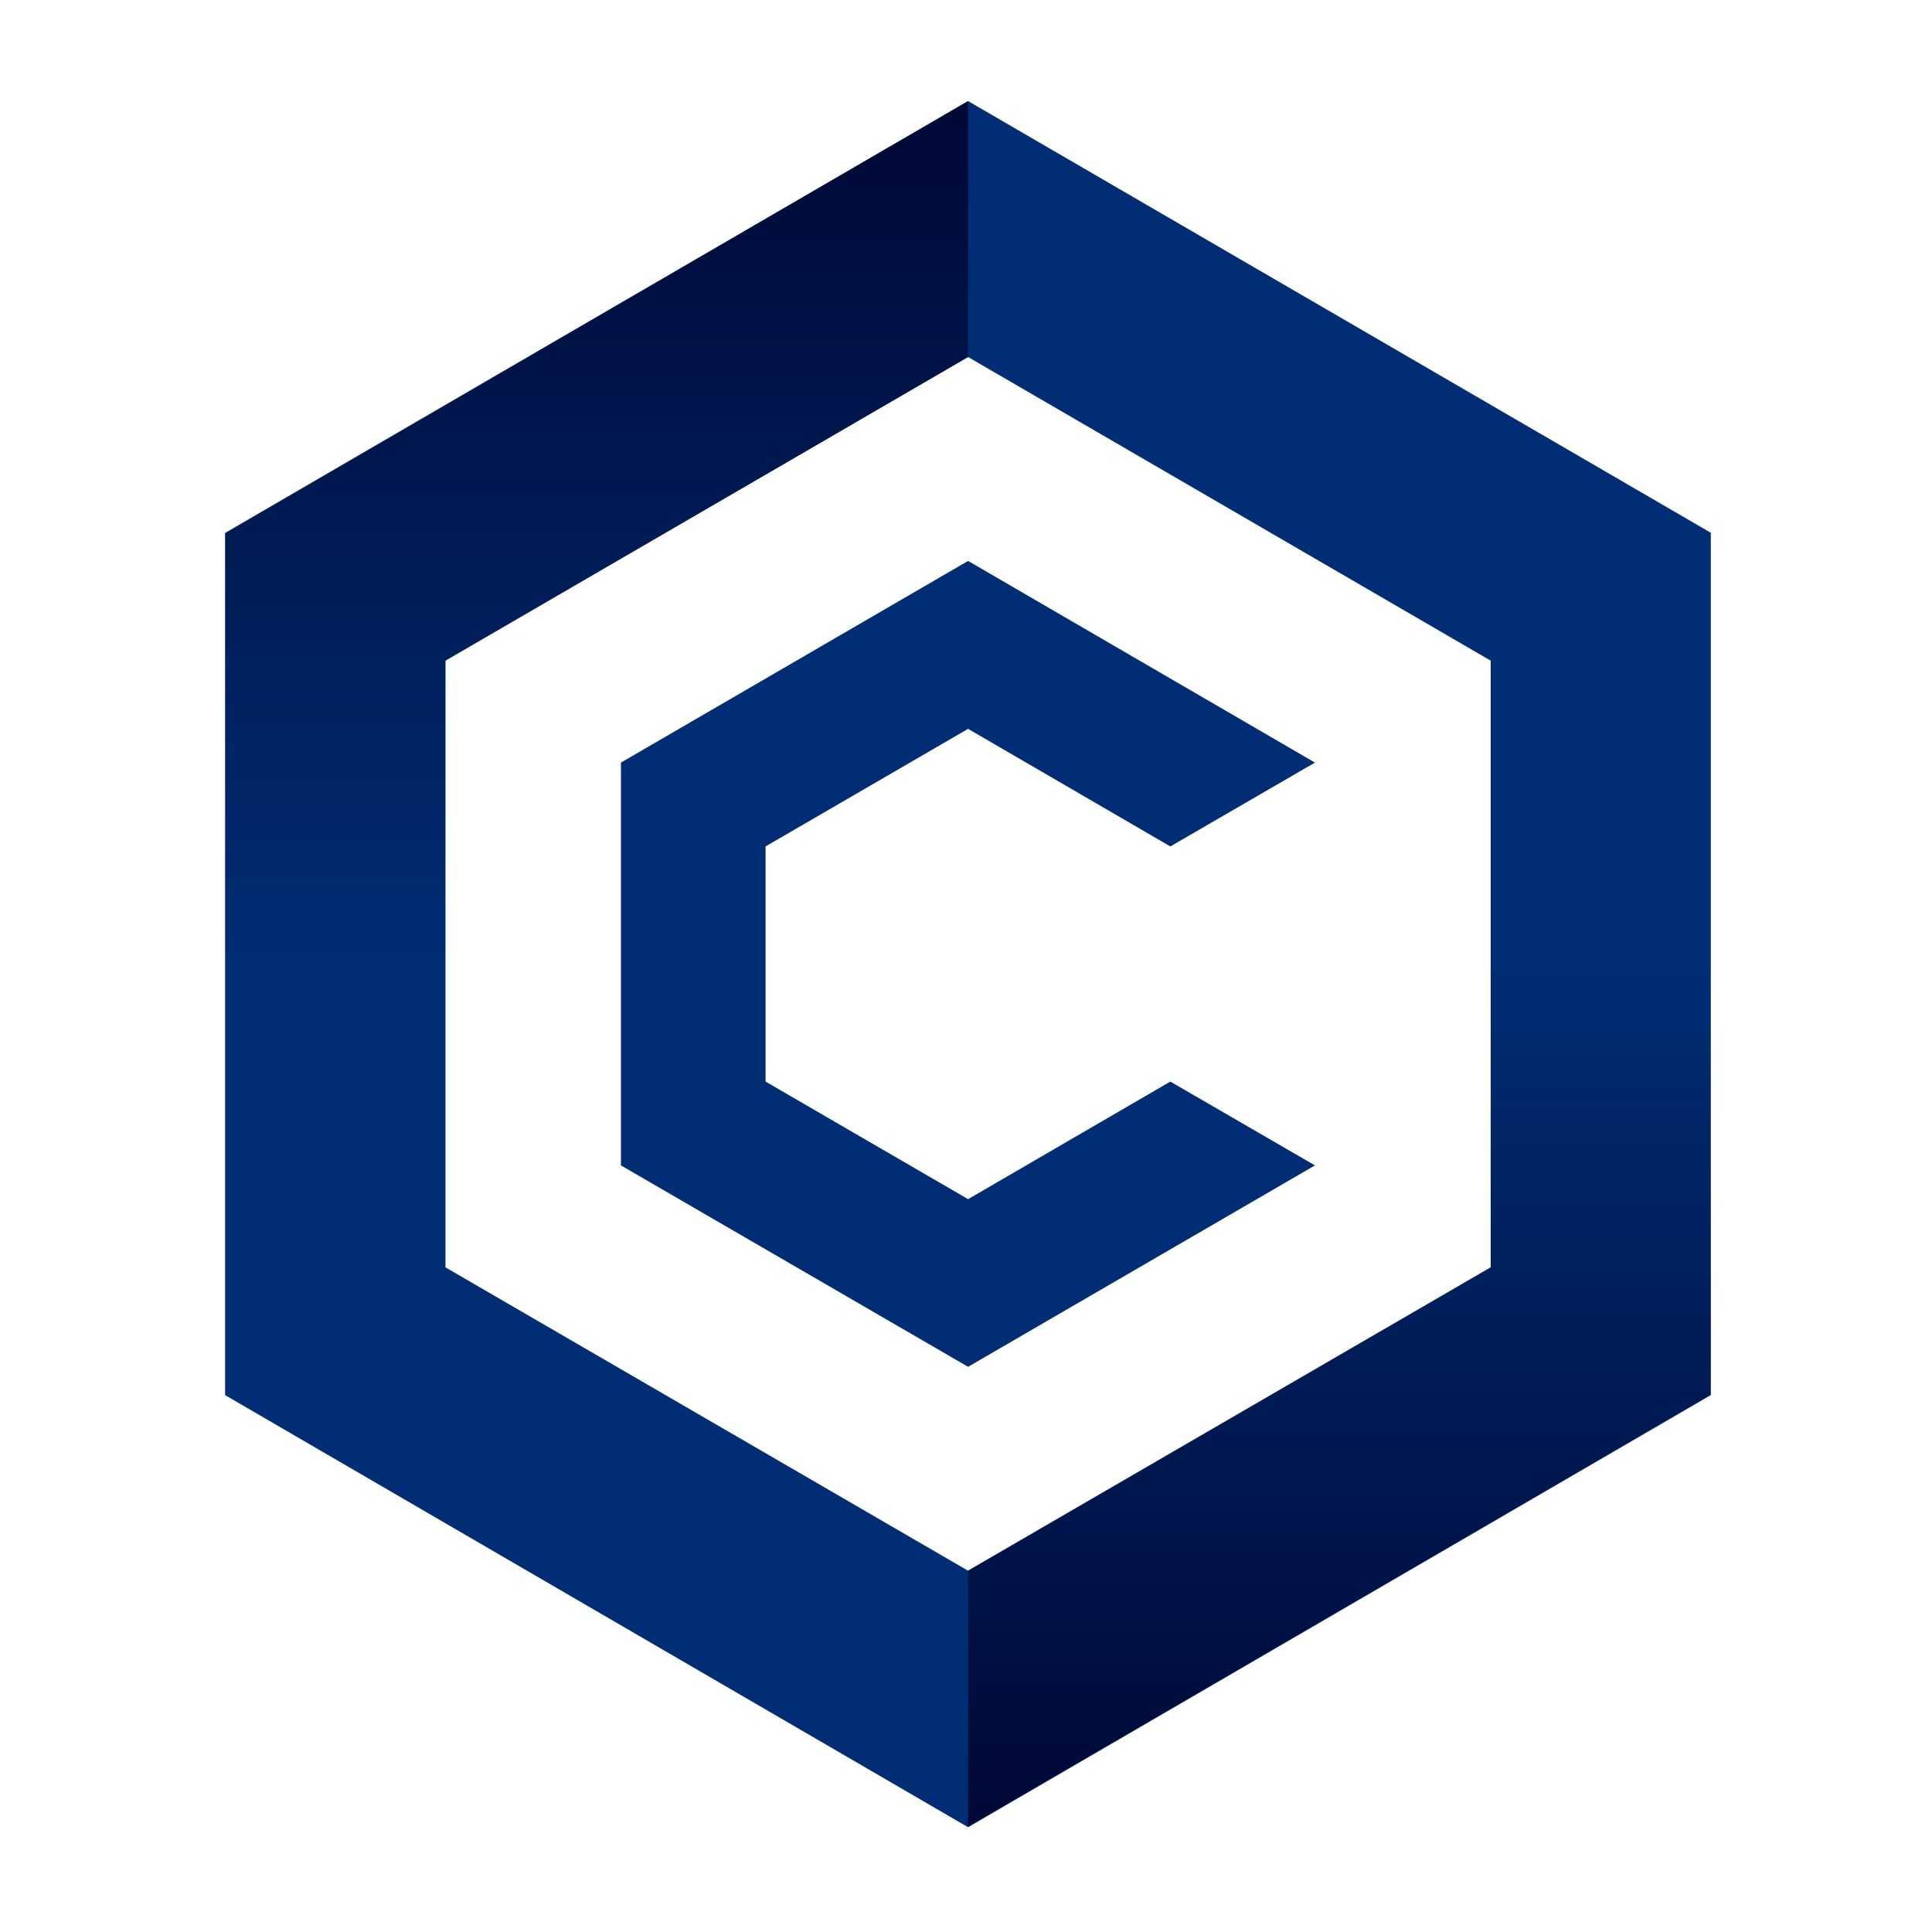
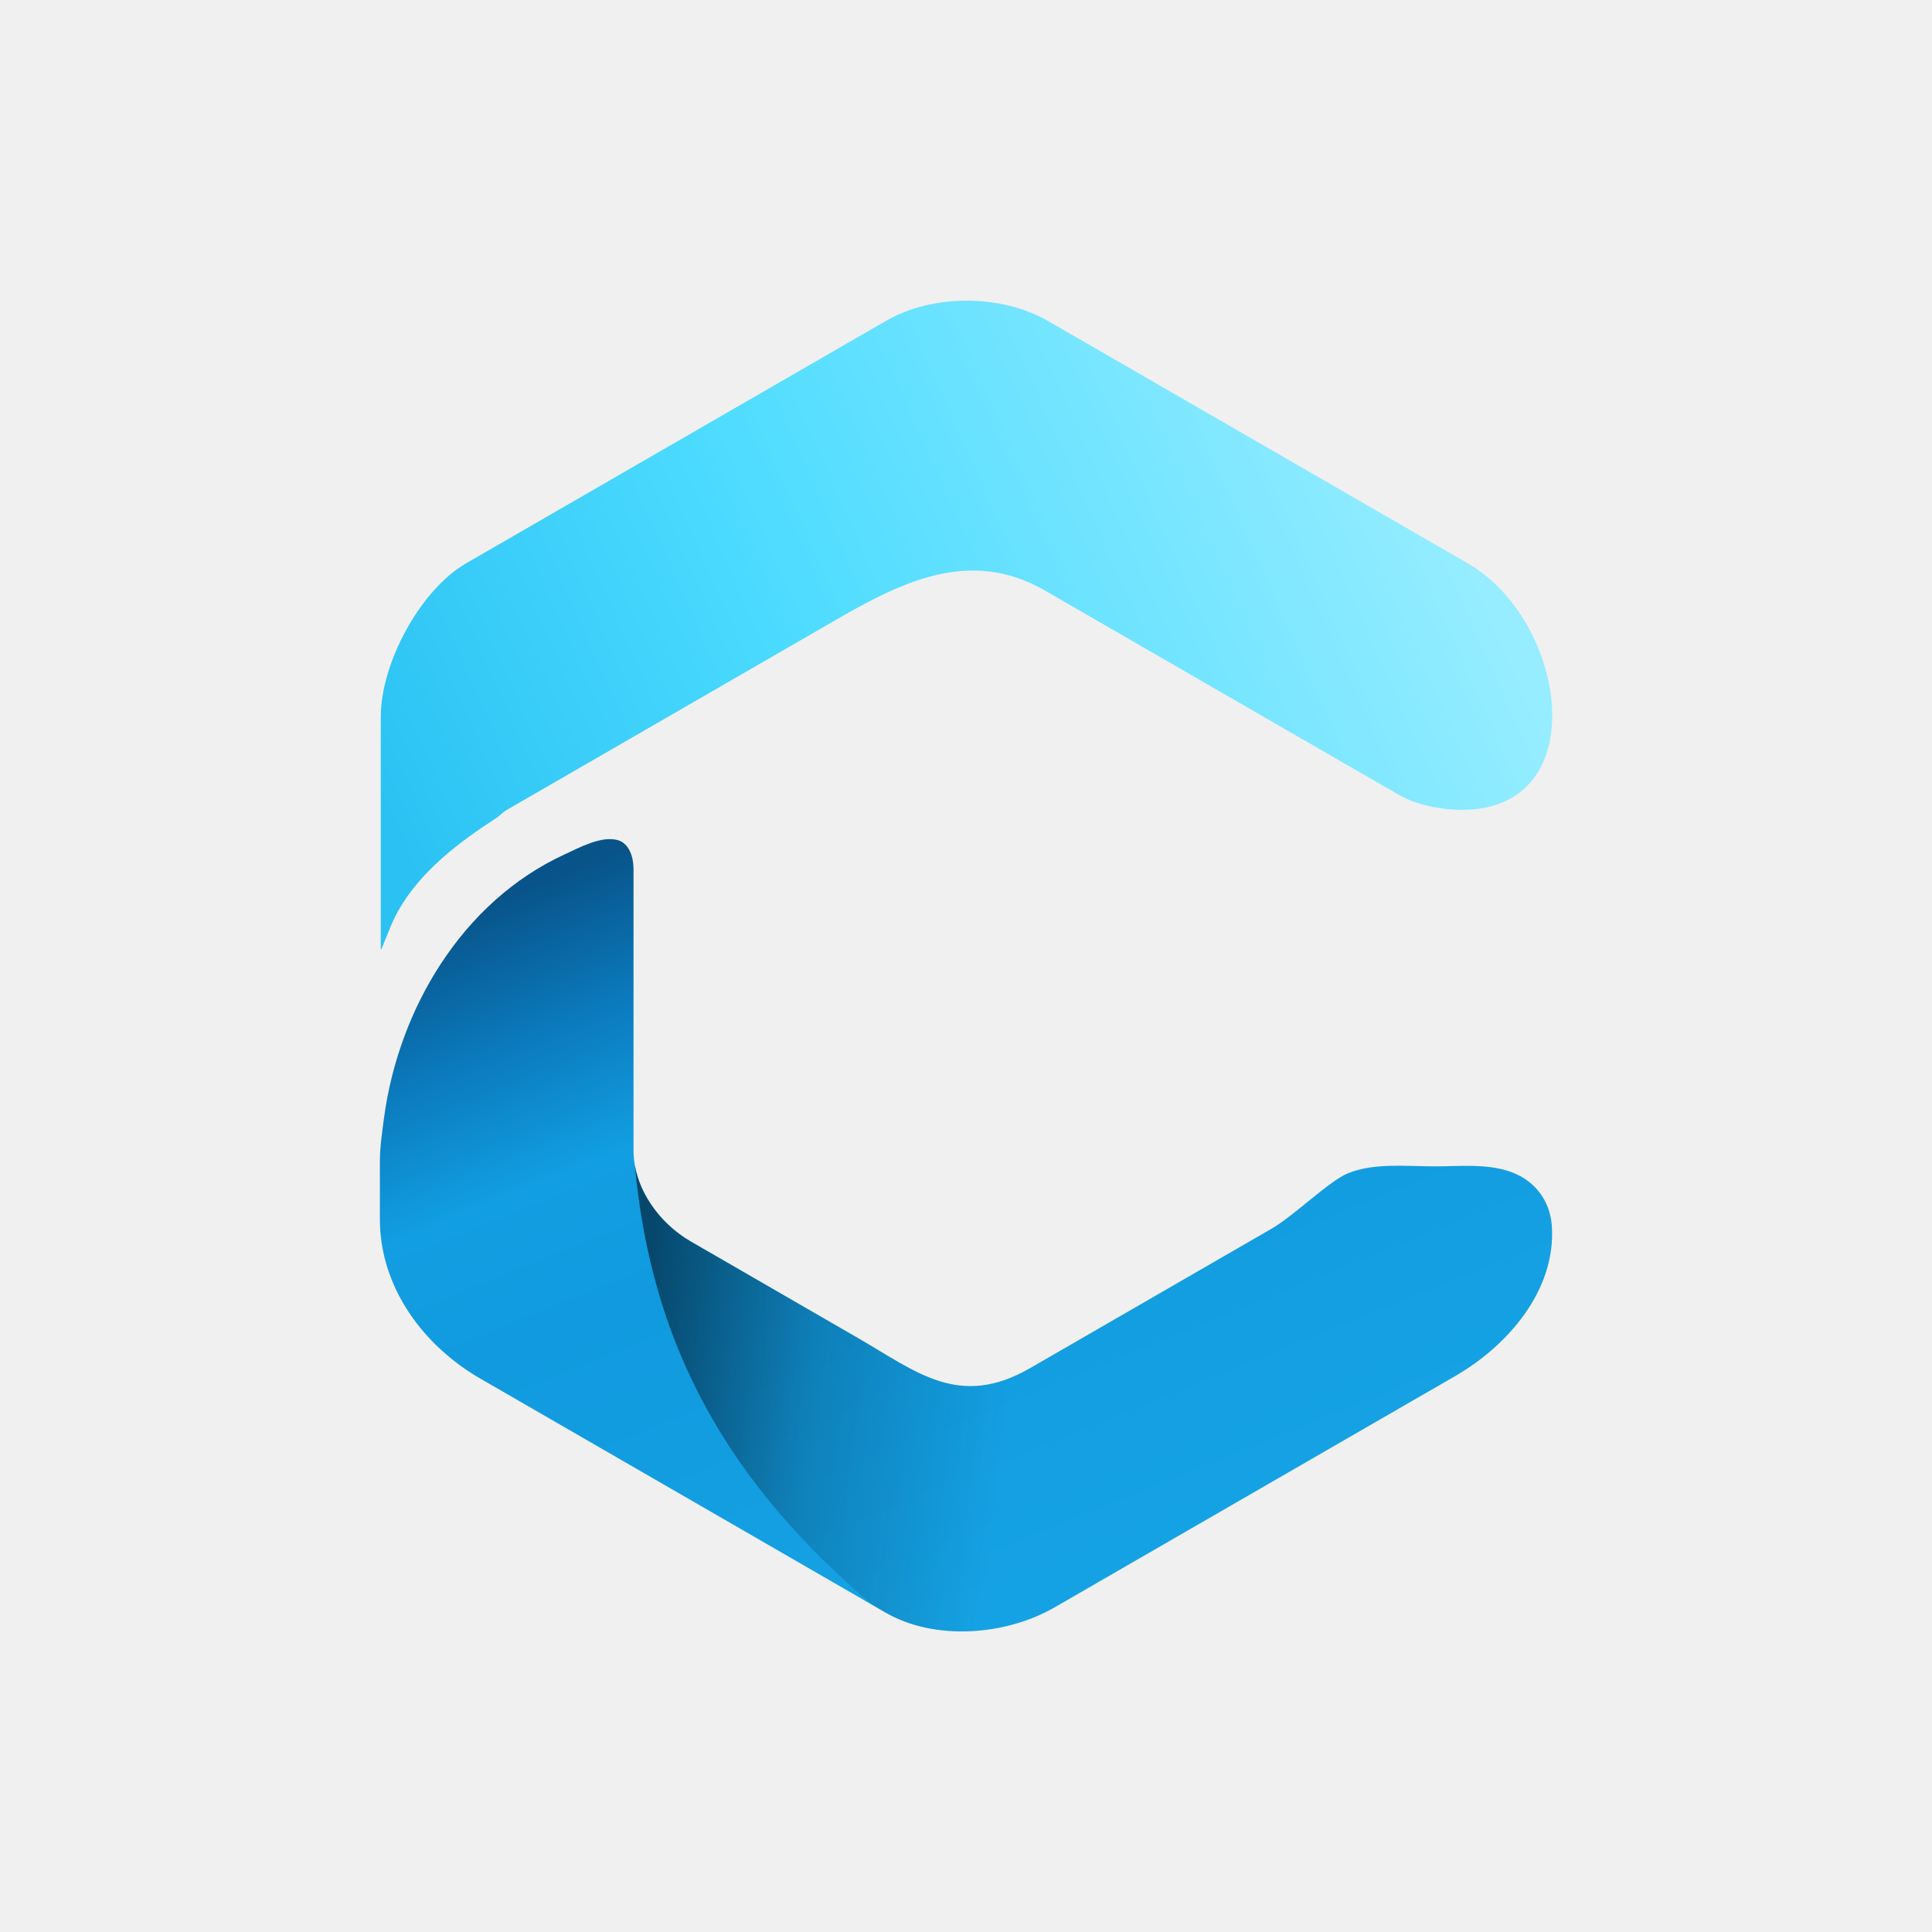
- <svg xmlns="http://www.w3.org/2000/svg" width="250" height="250" viewBox="0 0 250 250" fill="none" version="1.1" id="svg10">
-   <rect width="100%" height="100%" fill="white" />
-   <g id="g11" transform="matrix(1.8048,0,0,1.8048,0.735,0.956)">
-     <g id="g10" transform="translate(15.5,6.3)">
-       <path d="M 53.502,0.417 0.232,31.397 v 61.8 L 53.502,124.177 106.752,93.197 v -61.83 z M 90.972,84.037 53.502,105.787 16.032,84.037 v -43.5 l 37.47,-21.77 37.47,21.77 z" fill="#002d74" id="path1" />
-       <path style="mix-blend-mode:multiply;fill:url(#paint0_linear_1208_184)" d="M 53.502,124.127 106.752,93.147 v -61.79 L 53.502,0.377 V 18.717 l 37.47,21.81 v 43.5 l -37.47,21.75 v 18.34 z" fill="url(#paint0_linear_1208_184)" id="path2" />
-       <path style="mix-blend-mode:multiply;fill:url(#paint1_linear_1208_184)" d="M 53.502,105.787 16.032,84.037 v -43.5 l 37.47,-21.77 V 0.417 L 0.252,31.357 v 61.85 L 53.502,124.127 Z" fill="url(#paint1_linear_1208_184)" id="path3" />
-       <path d="m 78.372,76.727 -24.87,14.44 -24.89,-14.44 v -28.88 l 24.89,-14.46 24.87,14.46 -10.37,6.01 -14.5,-8.43 -14.52,8.43 v 16.86 l 14.52,8.43 14.5,-8.43 z" fill="#002d74" id="path4" />
-     </g>
+ <svg xmlns="http://www.w3.org/2000/svg" width="1600" height="1600" viewBox="0 0 1600 1600" fill="none">
+   <g transform="translate(314.6 249.0) scale(0.82)">
+     <path d="M0.905 656.206V420.171C0.905 366.648 40.248 292.305 87.386 265.089L511.077 20.447C558.475 -6.921 627.485 -6.79 675.075 20.689L1098.74 265.315C1199.11 323.267 1226.31 512.075 1095.26 514.199C1073.75 514.548 1047.56 509.768 1028.76 498.914L671.846 292.83C596.437 249.289 527.298 283.847 460.6 322.359L127.445 514.724C124.566 516.388 121.156 520.163 117.97 522.237C79.273 547.416 41.001 576.057 17.998 617.136C11.218 629.245 5.69 645.746 0.905 656.206Z" fill="url(#paint0_linear_415_1660)" />
+     <path d="M510.773 1325.01L101.447 1088.66C44.08 1055.54 0.008 996.75 0.008 927.668V869.351C0.008 855.016 2.186 840.434 4.058 826.215C18.552 716.067 82.837 606.896 186.576 559.236C201.269 552.487 223.669 540.137 240.284 544.833C252.095 548.172 256.166 562.67 256.166 573.482V858.116C256.166 896.344 281.923 931.669 313.974 950.175L482.979 1047.76C542.304 1082.01 585.172 1119.37 656.799 1078.01L900.295 937.417C923.676 923.917 958.733 888.91 978.027 881.156C1004.58 870.483 1037.64 874.339 1065.56 874.31C1090.7 874.281 1118.92 871.239 1142.97 880.174C1166.69 888.994 1181.88 909.109 1183.61 934.38C1188.07 999.331 1139.08 1055.46 1086.1 1086.05L681.44 1319.7C632.467 1347.98 560.814 1353.9 510.773 1325.01Z" fill="url(#paint1_linear_415_1660)" />
+     <path d="M257.5 873.262C263.167 905.49 286.21 934.141 313.974 950.175L482.98 1047.76C542.305 1082.01 585.172 1119.37 656.799 1078.01L900.296 937.417C923.677 923.917 958.733 888.91 978.028 881.156C1004.59 870.483 1037.64 874.339 1065.56 874.31C1090.7 874.281 1118.93 871.239 1142.97 880.174C1166.69 888.994 1181.88 909.109 1183.61 934.38C1188.07 999.331 1139.08 1055.46 1086.1 1086.05L681.441 1319.7C632.468 1347.98 560.815 1353.9 510.774 1325.01L497.994 1317.65C355.01 1196.41 274.758 1060.34 257.5 873.262Z" fill="url(#paint2_linear_415_1660)" />
+     <defs>
+       <linearGradient id="paint0_linear_415_1660" x1="34.809" y1="583.097" x2="1050.56" y2="130.895" gradientUnits="userSpaceOnUse">
+         <stop stop-color="#2BC2F3" />
+         <stop offset="0.4" stop-color="#4CDBFF" />
+         <stop offset="1" stop-color="#96EDFF" />
+       </linearGradient>
+       <linearGradient id="paint1_linear_415_1660" x1="391.79" y1="495.583" x2="710.066" y2="1283.27" gradientUnits="userSpaceOnUse">
+         <stop stop-color="#08548A" />
+         <stop offset="0.17" stop-color="#0B7BBE" />
+         <stop offset="0.33" stop-color="#129EE2" />
+         <stop offset="0.5" stop-color="#119ADF" />
+         <stop offset="1" stop-color="#15A2E4" />
+       </linearGradient>
+       <linearGradient id="paint2_linear_415_1660" x1="270.737" y1="962.155" x2="1160.03" y2="1055.61" gradientUnits="userSpaceOnUse">
+         <stop stop-color="#022339" stop-opacity="0.7" />
+         <stop offset="0.2" stop-color="#022339" stop-opacity="0.234" />
+         <stop offset="0.42" stop-color="#022339" stop-opacity="0" />
+       </linearGradient>
+     </defs>
  </g>
-   <defs id="defs10">
-     <linearGradient id="paint0_linear_1208_184" x1="80.132" y1="124.127" x2="80.132" y2="62.267" gradientUnits="userSpaceOnUse">
-       <stop stop-color="#002D74" id="stop7" />
-       <stop offset="1" stop-color="#002D74" stop-opacity="0" id="stop8" />
-     </linearGradient>
-     <linearGradient id="paint1_linear_1208_184" x1="26.882" y1="0.417" x2="26.882" y2="62.287" gradientUnits="userSpaceOnUse">
-       <stop stop-color="#002D74" id="stop9" />
-       <stop offset="1" stop-color="#002D74" stop-opacity="0" id="stop10" />
-     </linearGradient>
-   </defs>
</svg>
